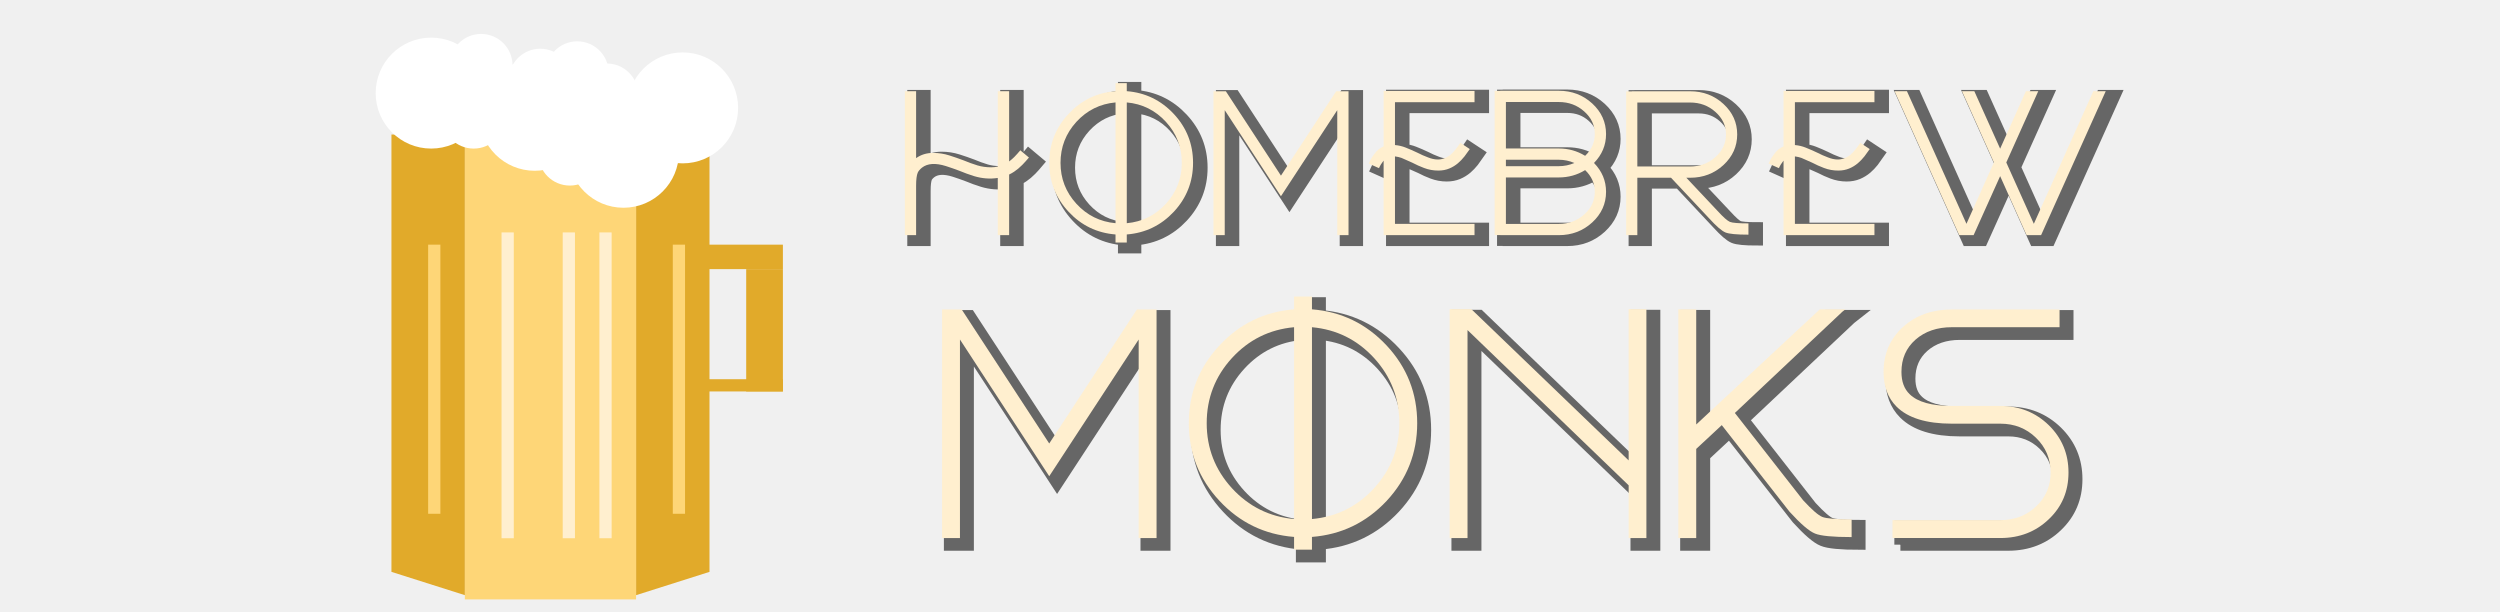
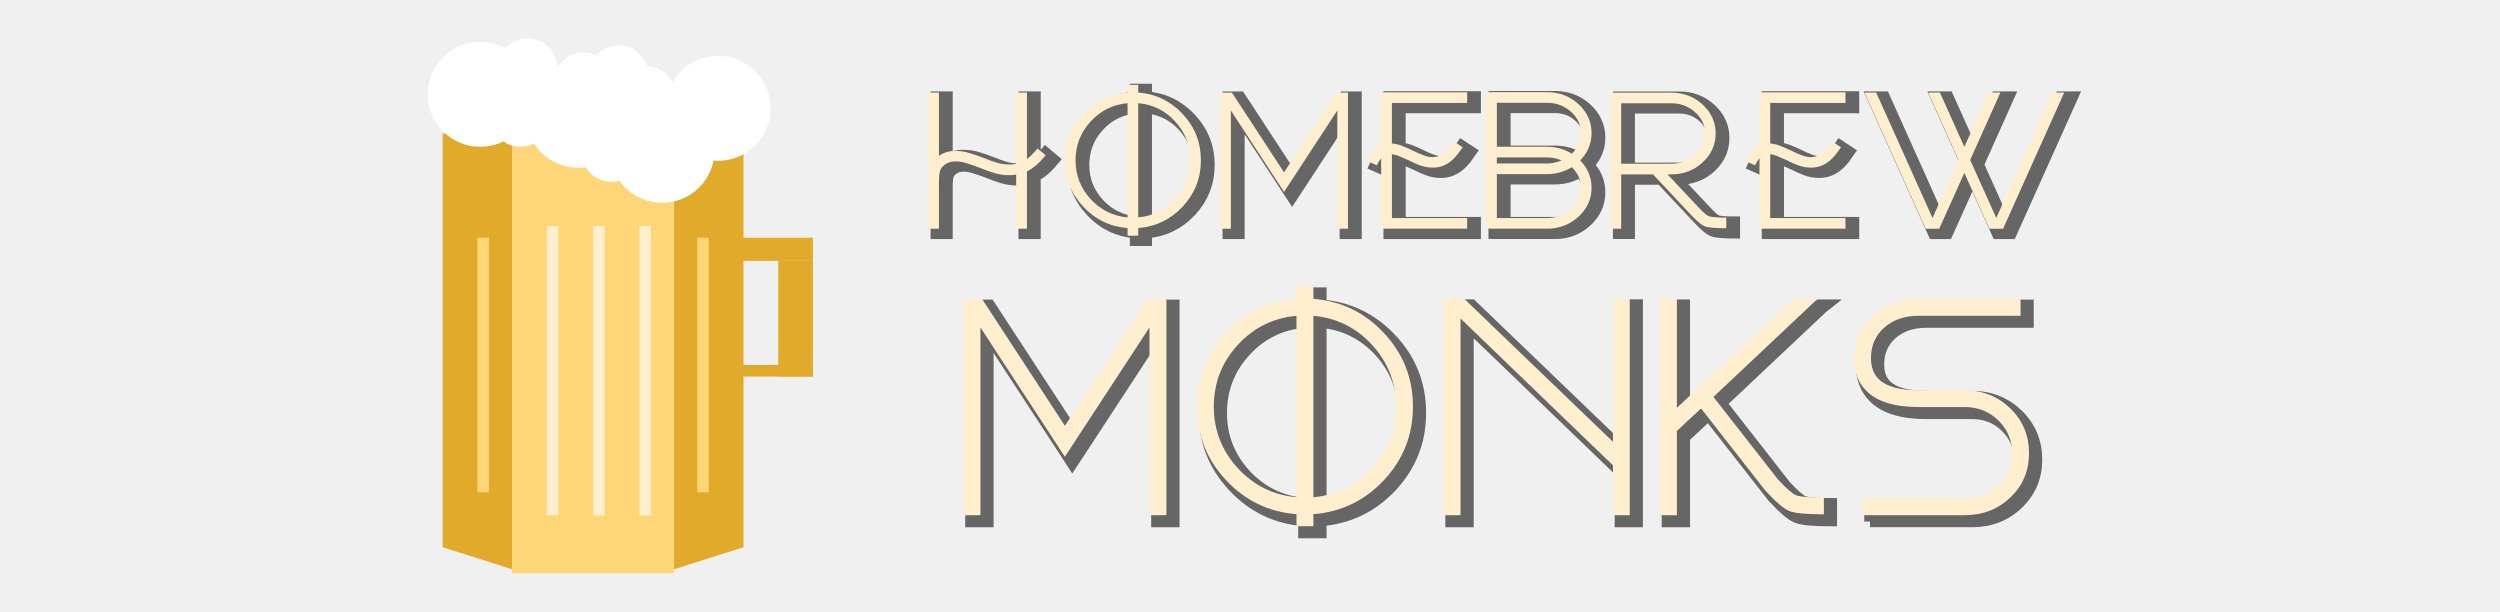
<svg xmlns="http://www.w3.org/2000/svg" version="1.1" id="Layer_1" x="0px" y="0px" width="204.369px" height="50px" viewBox="0 0 204.369 50" enable-background="new 0 0 204.369 50" xml:space="preserve">
  <g>
-     <rect x="38" y="11" fill="#FED677" width="14" height="38" />
-     <polygon fill="#E1AA2A" points="38,11 32,11 32,46.749 38,48.653  " />
-     <polygon fill="#E1AA2A" points="52,11 58,11 58,46.749 52,48.653  " />
-     <rect x="56" y="20" fill="#E1AA2A" width="8" height="2" />
-     <rect x="61" y="22" fill="#E1AA2A" width="3" height="10" />
-     <rect x="56" y="31" fill="#E1AA2A" width="8" height="1" />
-     <circle fill="#FFFFFF" cx="50.967" cy="12.448" r="4.535" />
-     <circle fill="#FFFFFF" cx="43.711" cy="9.425" r="4.535" />
-     <circle fill="#FFFFFF" cx="55.804" cy="8.82" r="4.535" />
-     <circle fill="#FFFFFF" cx="35.246" cy="7.611" r="4.535" />
-     <circle fill="#FFFFFF" cx="46.583" cy="12.6" r="2.57" />
-     <circle fill="#FFFFFF" cx="38.723" cy="9.577" r="2.57" />
-     <circle fill="#FFFFFF" cx="39.328" cy="5.344" r="2.57" />
-     <circle fill="#FFFFFF" cx="44.165" cy="6.553" r="2.57" />
-     <circle fill="#FFFFFF" cx="49.607" cy="7.762" r="2.57" />
-     <circle fill="#FFFFFF" cx="47.188" cy="5.948" r="2.57" />
-     <line fill="#FFEFCF" stroke="#FFEFCF" stroke-miterlimit="10" x1="41.5" y1="19" x2="41.5" y2="44" />
-     <line fill="#FED677" stroke="#FED677" stroke-miterlimit="10" x1="55.5" y1="20" x2="55.5" y2="42" />
-     <line fill="#FED677" stroke="#FED677" stroke-miterlimit="10" x1="35.5" y1="20" x2="35.5" y2="42" />
-     <line fill="#FFEFCF" stroke="#FFEFCF" stroke-miterlimit="10" x1="49.5" y1="19" x2="49.5" y2="44" />
-     <line fill="#FFEFCF" stroke="#FFEFCF" stroke-miterlimit="10" x1="46.5" y1="19" x2="46.5" y2="44" />
-   </g>
-   <g>
-     <path fill="#666666" stroke="#666666" stroke-width="0.99" stroke-miterlimit="10" d="M95.189,25.844v18.684h-1.462V28.298   l-7.312,11.177l-7.298-11.177v16.229h-1.462V25.844h1.605l7.155,10.954l7.168-10.954H95.189z" />
-     <path fill="#666666" stroke="#666666" stroke-width="0.99" stroke-miterlimit="10" d="M116.497,35.141   c0,2.437-0.832,4.552-2.494,6.345c-1.663,1.775-3.699,2.759-6.11,2.951v1.044h-1.462v-1.044c-2.411-0.192-4.444-1.176-6.097-2.951   c-1.671-1.793-2.507-3.908-2.507-6.345c0-2.446,0.835-4.566,2.507-6.358c1.653-1.777,3.686-2.76,6.097-2.951v-1.044h1.462v1.044   c2.411,0.191,4.447,1.179,6.11,2.963C115.666,30.579,116.497,32.694,116.497,35.141z M99.289,35.141   c0,2.036,0.687,3.808,2.062,5.313c1.375,1.497,3.068,2.337,5.079,2.52V27.293c-2.011,0.183-3.704,1.022-5.079,2.521   C99.976,31.319,99.289,33.095,99.289,35.141z M107.893,42.974c2.01-0.183,3.703-1.022,5.079-2.52   c1.375-1.506,2.063-3.277,2.063-5.313c0-2.046-0.688-3.821-2.063-5.327c-1.375-1.498-3.068-2.338-5.079-2.521V42.974z" />
-     <path fill="#666666" stroke="#666666" stroke-width="0.99" stroke-miterlimit="10" d="M135.233,25.818v18.709h-1.45v-4.309   l-13.174-12.69v16.999h-1.462V25.818h1.775l12.86,12.365V25.818H135.233z" />
-     <path fill="#666666" stroke="#666666" stroke-width="0.99" stroke-miterlimit="10" d="M148.041,41.434   c0.722,0.782,1.248,1.239,1.58,1.37c0.321,0.131,1.118,0.196,2.389,0.196v1.449c-1.532,0-2.528-0.096-2.99-0.288   c-0.479-0.19-1.174-0.787-2.088-1.788l-5.537-7.076l-2.088,1.945v7.285h-1.463V25.831h1.463v9.414l10.105-9.414h2.089l-0.248,0.195   l-8.787,8.278L148.041,41.434z" />
-     <path fill="#666666" stroke="#666666" stroke-width="0.99" stroke-miterlimit="10" d="M155.353,44.527v-1.462h8.813   c1.165,0,2.14-0.374,2.924-1.123c0.792-0.74,1.188-1.662,1.188-2.769c0-1.123-0.401-2.071-1.202-2.846   c-0.792-0.766-1.762-1.148-2.91-1.148h-3.957c-2.089,0-3.599-0.466-4.53-1.397c-0.705-0.705-1.058-1.649-1.058-2.833   c0-1.479,0.527-2.703,1.579-3.669c1.054-0.957,2.39-1.437,4.009-1.437h8.8v1.449h-8.8c-1.21,0-2.202,0.34-2.977,1.019   c-0.766,0.679-1.148,1.559-1.148,2.638c0,0.792,0.226,1.401,0.678,1.827c0.653,0.636,1.803,0.953,3.447,0.953h3.957   c1.557,0,2.876,0.522,3.955,1.567c1.079,1.053,1.619,2.346,1.619,3.877c0,1.524-0.536,2.794-1.606,3.812   c-1.069,1.028-2.394,1.541-3.968,1.541H155.353z" />
-   </g>
-   <g>
-     <path fill="#FFEFCF" d="M94.546,25.3v18.684h-1.462V27.754L85.772,38.93l-7.298-11.176v16.229h-1.462V25.3h1.605l7.155,10.954   L92.94,25.3H94.546z" />
-     <path fill="#FFEFCF" d="M115.853,34.596c0,2.438-0.831,4.553-2.494,6.346c-1.663,1.775-3.699,2.759-6.11,2.95v1.044h-1.462v-1.044   c-2.411-0.191-4.444-1.175-6.097-2.95c-1.671-1.793-2.507-3.908-2.507-6.346c0-2.446,0.835-4.565,2.507-6.358   c1.653-1.775,3.686-2.759,6.097-2.951v-1.044h1.462v1.044c2.411,0.191,4.447,1.179,6.11,2.963   C115.022,30.035,115.853,32.149,115.853,34.596z M98.645,34.596c0,2.037,0.688,3.808,2.063,5.313   c1.375,1.497,3.068,2.337,5.079,2.521V26.749c-2.011,0.183-3.704,1.022-5.079,2.52C99.333,30.775,98.645,32.551,98.645,34.596z    M107.25,42.43c2.01-0.184,3.703-1.023,5.079-2.521c1.375-1.506,2.063-3.276,2.063-5.313c0-2.045-0.688-3.82-2.063-5.327   c-1.375-1.497-3.068-2.337-5.079-2.52V42.43z" />
-     <path fill="#FFEFCF" d="M134.589,25.273v18.71h-1.45v-4.309l-13.173-12.691v17h-1.462v-18.71h1.775l12.859,12.364V25.273H134.589z" />
-     <path fill="#FFEFCF" d="M147.396,40.889c0.723,0.783,1.249,1.24,1.58,1.371c0.321,0.13,1.118,0.195,2.39,0.195v1.45   c-1.532,0-2.529-0.096-2.991-0.288c-0.479-0.19-1.174-0.787-2.088-1.789l-5.536-7.075l-2.089,1.944v7.286h-1.463V25.287h1.463V34.7   l10.105-9.414h2.089l-0.247,0.196l-8.788,8.277L147.396,40.889z" />
-     <path fill="#FFEFCF" d="M154.708,43.983v-1.463h8.813c1.166,0,2.141-0.374,2.924-1.122c0.793-0.74,1.188-1.663,1.188-2.769   c0-1.123-0.4-2.071-1.201-2.847c-0.793-0.766-1.763-1.148-2.911-1.148h-3.957c-2.089,0-3.599-0.466-4.529-1.397   c-0.706-0.705-1.059-1.649-1.059-2.833c0-1.479,0.527-2.702,1.58-3.669c1.054-0.957,2.389-1.436,4.008-1.436h8.8v1.449h-8.8   c-1.209,0-2.202,0.339-2.977,1.019c-0.766,0.678-1.148,1.558-1.148,2.637c0,0.793,0.227,1.401,0.679,1.828   c0.652,0.636,1.802,0.953,3.446,0.953h3.957c1.557,0,2.877,0.522,3.956,1.567c1.079,1.053,1.618,2.346,1.618,3.877   c0,1.523-0.535,2.794-1.606,3.812c-1.069,1.027-2.393,1.541-3.968,1.541H154.708z" />
-   </g>
-   <g>
-     <path fill="#666666" stroke="#666666" stroke-width="0.99" stroke-miterlimit="10" d="M84.807,13.274   c-0.165,0.197-0.343,0.394-0.534,0.592c-0.208,0.214-0.43,0.4-0.666,0.559c-0.121,0.083-0.26,0.162-0.419,0.238v4.958h-0.929   v-4.678c-0.636,0.099-1.28,0.05-1.932-0.148c-0.406-0.126-0.806-0.271-1.2-0.436c-0.362-0.137-0.729-0.266-1.102-0.386   c-0.855-0.269-1.51-0.225-1.965,0.131c-0.17,0.137-0.285,0.274-0.345,0.411c-0.088,0.214-0.132,0.57-0.132,1.069v4.036h-0.92V7.849   h0.92v5.474c0.4-0.285,0.86-0.427,1.381-0.427c0.466,0,0.913,0.068,1.34,0.205c0.384,0.121,0.77,0.255,1.159,0.403   c0.379,0.159,0.757,0.296,1.135,0.411c0.351,0.104,0.721,0.156,1.11,0.156c0.181,0,0.364-0.019,0.551-0.057V7.849h0.929v5.746   c0.159-0.121,0.302-0.244,0.428-0.37c0.181-0.187,0.342-0.367,0.485-0.542L84.807,13.274z" />
-     <path fill="#666666" stroke="#666666" stroke-width="0.99" stroke-miterlimit="10" d="M98.223,13.71   c0,1.534-0.523,2.866-1.57,3.995c-1.047,1.118-2.329,1.737-3.847,1.858v0.657h-0.921v-0.657c-1.518-0.121-2.797-0.74-3.839-1.858   c-1.052-1.129-1.579-2.461-1.579-3.995c0-1.54,0.526-2.874,1.579-4.003c1.042-1.118,2.321-1.737,3.839-1.857V7.191h0.921v0.658   c1.518,0.12,2.8,0.742,3.847,1.866C97.699,10.838,98.223,12.17,98.223,13.71z M87.388,13.71c0,1.283,0.433,2.398,1.298,3.346   c0.866,0.943,1.932,1.471,3.198,1.587V8.77c-1.266,0.115-2.332,0.644-3.198,1.586C87.821,11.304,87.388,12.422,87.388,13.71z    M92.805,18.643c1.266-0.116,2.332-0.644,3.198-1.587c0.866-0.948,1.299-2.063,1.299-3.346c0-1.288-0.433-2.406-1.299-3.354   c-0.866-0.942-1.932-1.472-3.198-1.586V18.643z" />
-     <path fill="#666666" stroke="#666666" stroke-width="0.99" stroke-miterlimit="10" d="M110.932,7.857v11.764h-0.92V9.402   l-4.604,7.037l-4.595-7.037v10.218h-0.92V7.857h1.011l4.505,6.897l4.513-6.897H110.932z" />
-     <path fill="#666666" stroke="#666666" stroke-width="0.99" stroke-miterlimit="10" d="M114.729,8.753v3.502   c0.307,0.028,0.597,0.096,0.871,0.206c0.318,0.126,0.633,0.263,0.946,0.411c0.296,0.153,0.592,0.285,0.888,0.394   c0.526,0.209,0.986,0.226,1.381,0.05c0.175-0.071,0.329-0.162,0.46-0.271c0.142-0.126,0.28-0.271,0.411-0.436   c0.137-0.175,0.266-0.354,0.387-0.534l0.773,0.509c-0.132,0.192-0.274,0.389-0.428,0.592c-0.176,0.219-0.356,0.408-0.542,0.567   c-0.208,0.175-0.441,0.318-0.699,0.428c-0.274,0.115-0.575,0.172-0.904,0.172c-0.406,0-0.795-0.071-1.167-0.214   c-0.324-0.12-0.646-0.266-0.97-0.436c-0.29-0.131-0.581-0.26-0.871-0.386c-0.153-0.055-0.332-0.096-0.534-0.124V18.7h6.502v0.921   H113.8v-6.092c-0.165,0.208-0.29,0.414-0.378,0.617l-0.847-0.378c0.159-0.356,0.367-0.682,0.625-0.978   c0.165-0.181,0.364-0.321,0.6-0.419V7.832h7.432v0.921H114.729z" />
-     <path fill="#666666" stroke="#666666" stroke-width="0.99" stroke-miterlimit="10" d="M131.984,11.359   c0,0.899-0.329,1.685-0.986,2.359c0.657,0.674,0.986,1.46,0.986,2.359c0,0.976-0.379,1.811-1.135,2.507   c-0.756,0.69-1.665,1.036-2.729,1.036h-4.785v-0.008h-0.46V7.824h0.46V7.815h4.785c1.063,0,1.973,0.346,2.729,1.036   C131.605,9.547,131.984,10.383,131.984,11.359z M131.064,11.359c0-0.724-0.289-1.34-0.864-1.85   c-0.575-0.515-1.269-0.772-2.079-0.772h-4.324v3.797h4.324c0.784,0,1.501,0.2,2.152,0.6C130.8,12.63,131.064,12.039,131.064,11.359   z M129.395,13.718c-0.405-0.175-0.83-0.263-1.273-0.263h-4.324v0.526h4.324C128.564,13.981,128.989,13.894,129.395,13.718z    M128.121,18.7c0.811,0,1.504-0.257,2.079-0.772c0.575-0.51,0.864-1.126,0.864-1.85c0-0.68-0.265-1.271-0.791-1.776   c-0.651,0.4-1.368,0.6-2.152,0.6h-4.324V18.7H128.121z" />
-     <path fill="#666666" stroke="#666666" stroke-width="0.99" stroke-miterlimit="10" d="M141.102,17.639   c0.465,0.51,0.803,0.809,1.011,0.896c0.208,0.082,0.712,0.123,1.512,0.123v0.92c-0.964,0-1.591-0.06-1.882-0.181   c-0.301-0.126-0.74-0.504-1.315-1.135l-3.131-3.337h-2.755v4.694h-0.913V7.865h0.47V7.857h4.76c1.062,0,1.969,0.345,2.721,1.036   c0.75,0.69,1.126,1.521,1.126,2.491c0,0.976-0.376,1.812-1.126,2.508c-0.752,0.69-1.658,1.035-2.721,1.035h-0.312L141.102,17.639z    M134.541,14.006h4.316c0.806,0,1.493-0.255,2.063-0.765c0.58-0.515,0.871-1.134,0.871-1.858c0-0.712-0.291-1.326-0.871-1.841   c-0.57-0.51-1.258-0.765-2.063-0.765h-4.316V14.006z" />
-     <path fill="#666666" stroke="#666666" stroke-width="0.99" stroke-miterlimit="10" d="M147.422,8.753v3.502   c0.307,0.028,0.598,0.096,0.872,0.206c0.317,0.126,0.633,0.263,0.945,0.411c0.295,0.153,0.592,0.285,0.887,0.394   c0.526,0.209,0.987,0.226,1.382,0.05c0.176-0.071,0.328-0.162,0.461-0.271c0.143-0.126,0.279-0.271,0.41-0.436   c0.137-0.175,0.266-0.354,0.387-0.534l0.772,0.509c-0.132,0.192-0.274,0.389-0.428,0.592c-0.175,0.219-0.356,0.408-0.543,0.567   c-0.208,0.175-0.44,0.318-0.698,0.428c-0.274,0.115-0.575,0.172-0.904,0.172c-0.405,0-0.795-0.071-1.167-0.214   c-0.323-0.12-0.647-0.266-0.971-0.436c-0.29-0.131-0.58-0.26-0.871-0.386c-0.153-0.055-0.331-0.096-0.534-0.124V18.7h6.503v0.921   h-7.432v-6.092c-0.164,0.208-0.29,0.414-0.378,0.617l-0.848-0.378c0.16-0.356,0.368-0.682,0.625-0.978   c0.165-0.181,0.365-0.321,0.601-0.419V7.832h7.432v0.921H147.422z" />
-     <path fill="#666666" stroke="#666666" stroke-width="0.99" stroke-miterlimit="10" d="M172.832,7.849l-5.285,11.771h-1.184   l-2.162-4.826l-2.17,4.826h-1.177l-5.285-11.771h1.012l4.865,10.842l2.245-5.014l-2.614-5.828h1.011l2.113,4.702l2.104-4.702h1.012   l-2.614,5.828l2.253,5.014l4.865-10.842H172.832z" />
-   </g>
-   <g>
-     <path fill="#FFEFCF" d="M84.113,12.878c-0.164,0.197-0.342,0.394-0.534,0.592c-0.208,0.214-0.431,0.4-0.666,0.559   c-0.121,0.083-0.26,0.162-0.419,0.238v4.957h-0.929v-4.677c-0.636,0.098-1.28,0.049-1.932-0.148   c-0.406-0.126-0.806-0.271-1.201-0.436c-0.362-0.137-0.729-0.266-1.102-0.386c-0.855-0.269-1.51-0.225-1.964,0.131   c-0.17,0.137-0.285,0.274-0.345,0.411c-0.088,0.213-0.132,0.57-0.132,1.068v4.036h-0.92V7.453h0.92v5.475   c0.4-0.285,0.86-0.427,1.381-0.427c0.466,0,0.913,0.068,1.34,0.206c0.384,0.121,0.77,0.255,1.159,0.402   c0.378,0.159,0.757,0.296,1.135,0.412c0.351,0.104,0.721,0.156,1.11,0.156c0.181,0,0.364-0.019,0.551-0.058V7.453h0.929v5.746   c0.159-0.121,0.302-0.244,0.427-0.37c0.181-0.186,0.343-0.367,0.485-0.542L84.113,12.878z" />
-     <path fill="#FFEFCF" d="M97.529,13.314c0,1.534-0.523,2.866-1.57,3.995c-1.047,1.118-2.33,1.737-3.848,1.858v0.657h-0.92v-0.657   c-1.518-0.121-2.798-0.74-3.839-1.858c-1.052-1.129-1.579-2.461-1.579-3.995c0-1.54,0.526-2.875,1.579-4.003   c1.041-1.118,2.321-1.738,3.839-1.858V6.795h0.92v0.658c1.518,0.12,2.801,0.743,3.848,1.866   C97.006,10.442,97.529,11.774,97.529,13.314z M86.695,13.314c0,1.282,0.433,2.397,1.299,3.345c0.866,0.943,1.932,1.472,3.198,1.587   V8.373c-1.266,0.115-2.332,0.645-3.198,1.587C87.128,10.908,86.695,12.026,86.695,13.314z M92.112,18.246   c1.266-0.115,2.332-0.644,3.198-1.587c0.866-0.948,1.299-2.063,1.299-3.345c0-1.288-0.433-2.406-1.299-3.354   c-0.866-0.942-1.932-1.472-3.198-1.587V18.246z" />
-     <path fill="#FFEFCF" d="M110.239,7.461v11.763h-0.921V9.006l-4.604,7.037l-4.595-7.037v10.218h-0.92V7.461h1.011l4.505,6.897   l4.513-6.897H110.239z" />
-     <path fill="#FFEFCF" d="M114.036,8.356v3.502c0.307,0.027,0.597,0.096,0.872,0.205c0.317,0.126,0.633,0.263,0.945,0.412   c0.296,0.153,0.592,0.285,0.888,0.394c0.525,0.208,0.986,0.225,1.381,0.049c0.175-0.071,0.329-0.161,0.46-0.271   c0.143-0.126,0.28-0.271,0.411-0.436c0.137-0.175,0.266-0.354,0.387-0.535l0.772,0.51c-0.131,0.192-0.274,0.389-0.427,0.592   c-0.176,0.22-0.356,0.409-0.542,0.567c-0.208,0.175-0.441,0.318-0.699,0.427c-0.274,0.115-0.575,0.172-0.904,0.172   c-0.406,0-0.795-0.07-1.168-0.213c-0.323-0.12-0.646-0.266-0.97-0.436c-0.29-0.132-0.581-0.26-0.871-0.386   c-0.153-0.055-0.332-0.096-0.535-0.124v5.516h6.502v0.92h-7.431v-6.091c-0.165,0.208-0.291,0.414-0.378,0.617l-0.846-0.378   c0.159-0.356,0.367-0.682,0.625-0.978c0.165-0.181,0.364-0.32,0.6-0.419V7.436h7.431v0.92H114.036z" />
-     <path fill="#FFEFCF" d="M131.291,10.962c0,0.899-0.328,1.686-0.985,2.359c0.657,0.674,0.985,1.461,0.985,2.359   c0,0.976-0.378,1.812-1.134,2.507c-0.757,0.69-1.666,1.036-2.729,1.036h-4.784v-0.008h-0.46V7.428h0.46V7.419h4.784   c1.063,0,1.973,0.345,2.729,1.036C130.913,9.151,131.291,9.987,131.291,10.962z M130.371,10.962c0-0.723-0.288-1.34-0.864-1.85   c-0.574-0.515-1.268-0.772-2.079-0.772h-4.324v3.798h4.324c0.784,0,1.502,0.2,2.153,0.6   C130.107,12.234,130.371,11.642,130.371,10.962z M128.701,13.322c-0.405-0.175-0.83-0.263-1.273-0.263h-4.324v0.526h4.324   C127.871,13.585,128.296,13.498,128.701,13.322z M127.428,18.304c0.812,0,1.505-0.257,2.079-0.773   c0.576-0.51,0.864-1.126,0.864-1.85c0-0.679-0.264-1.271-0.79-1.775c-0.651,0.4-1.369,0.6-2.153,0.6h-4.324v3.798H127.428z" />
-     <path fill="#FFEFCF" d="M140.407,17.243c0.466,0.51,0.803,0.809,1.012,0.896c0.208,0.083,0.712,0.123,1.512,0.123v0.921   c-0.964,0-1.591-0.06-1.882-0.181c-0.301-0.126-0.74-0.504-1.315-1.135l-3.132-3.337h-2.754v4.694h-0.913V7.469h0.47V7.461h4.76   c1.062,0,1.969,0.345,2.721,1.035c0.75,0.691,1.126,1.521,1.126,2.491c0,0.976-0.376,1.812-1.126,2.507   c-0.752,0.69-1.658,1.036-2.721,1.036h-0.312L140.407,17.243z M133.848,13.61h4.316c0.806,0,1.493-0.255,2.063-0.765   c0.58-0.515,0.871-1.135,0.871-1.858c0-0.712-0.291-1.326-0.871-1.841c-0.57-0.51-1.258-0.765-2.063-0.765h-4.316V13.61z" />
-     <path fill="#FFEFCF" d="M146.729,8.356v3.502c0.307,0.027,0.597,0.096,0.872,0.205c0.316,0.126,0.632,0.263,0.945,0.412   c0.295,0.153,0.592,0.285,0.887,0.394c0.526,0.208,0.987,0.225,1.382,0.049c0.176-0.071,0.328-0.161,0.46-0.271   c0.143-0.126,0.279-0.271,0.411-0.436c0.137-0.175,0.266-0.354,0.387-0.535l0.772,0.51c-0.132,0.192-0.274,0.389-0.428,0.592   c-0.175,0.22-0.356,0.409-0.543,0.567c-0.208,0.175-0.44,0.318-0.698,0.427c-0.274,0.115-0.575,0.172-0.904,0.172   c-0.405,0-0.795-0.07-1.167-0.213c-0.323-0.12-0.647-0.266-0.971-0.436c-0.29-0.132-0.58-0.26-0.871-0.386   c-0.153-0.055-0.331-0.096-0.534-0.124v5.516h6.502v0.92h-7.431v-6.091c-0.164,0.208-0.291,0.414-0.378,0.617l-0.848-0.378   c0.16-0.356,0.368-0.682,0.625-0.978c0.165-0.181,0.365-0.32,0.601-0.419V7.436h7.431v0.92H146.729z" />
-     <path fill="#FFEFCF" d="M172.139,7.453l-5.285,11.771h-1.185l-2.162-4.825l-2.17,4.825h-1.176l-5.286-11.771h1.012l4.866,10.843   l2.245-5.014l-2.614-5.829h1.011l2.112,4.702l2.104-4.702h1.012l-2.614,5.829l2.253,5.014l4.865-10.843H172.139z" />
+     <g>
+       <rect x="41.861" y="10.918" fill="#FED677" width="13.243" height="35.945" />
+       <polygon fill="#E1AA2A" points="41.861,10.918 36.187,10.918 36.187,44.734 41.861,46.534   " />
+       <polygon fill="#E1AA2A" points="55.104,10.918 60.78,10.918 60.78,44.734 55.104,46.534   " />
+       <rect x="58.889" y="19.432" fill="#E1AA2A" width="7.567" height="1.892" />
+       <rect x="63.618" y="21.323" fill="#E1AA2A" width="2.838" height="9.459" />
+       <rect x="58.889" y="29.837" fill="#E1AA2A" width="7.567" height="0.945" />
+       <circle fill="#FFFFFF" cx="54.127" cy="12.288" r="4.29" />
+       <circle fill="#FFFFFF" cx="47.264" cy="9.428" r="4.29" />
+       <circle fill="#FFFFFF" cx="58.703" cy="8.856" r="4.29" />
+       <circle fill="#FFFFFF" cx="39.257" cy="7.712" r="4.29" />
+       <circle fill="#FFFFFF" cx="49.98" cy="12.431" r="2.431" />
+       <circle fill="#FFFFFF" cx="42.546" cy="9.572" r="2.431" />
+       <circle fill="#FFFFFF" cx="43.118" cy="5.568" r="2.431" />
+       <circle fill="#FFFFFF" cx="47.693" cy="6.711" r="2.431" />
+       <circle fill="#FFFFFF" cx="52.841" cy="7.855" r="2.431" />
+       <circle fill="#FFFFFF" cx="50.553" cy="6.139" r="2.431" />
+       <line fill="none" stroke="#FFEFCF" stroke-width="0.946" stroke-miterlimit="10" x1="45.173" y1="18.485" x2="45.173" y2="42.134" />
+       <line fill="none" stroke="#FED677" stroke-width="0.946" stroke-miterlimit="10" x1="57.47" y1="19.432" x2="57.47" y2="40.242" />
+       <line fill="none" stroke="#FED677" stroke-width="0.946" stroke-miterlimit="10" x1="39.497" y1="19.432" x2="39.497" y2="40.242" />
+       <line fill="none" stroke="#FFEFCF" stroke-width="0.946" stroke-miterlimit="10" x1="52.74" y1="18.485" x2="52.74" y2="42.134" />
+       <line fill="none" stroke="#FFEFCF" stroke-width="0.946" stroke-miterlimit="10" x1="48.956" y1="18.485" x2="48.956" y2="42.134" />
+     </g>
+     <g>
+       <path fill="#666666" stroke="#666666" stroke-width="0.937" stroke-miterlimit="10" d="M95.958,24.959v17.674h-1.383V27.28    l-6.917,10.573L80.755,27.28v15.353h-1.383V24.959h1.518l6.769,10.362l6.78-10.362H95.958z" />
+       <path fill="#666666" stroke="#666666" stroke-width="0.937" stroke-miterlimit="10" d="M116.113,33.754    c0,2.306-0.786,4.306-2.358,6.002c-1.573,1.679-3.499,2.61-5.779,2.792v0.986h-1.384v-0.986c-2.28-0.182-4.204-1.113-5.768-2.792    c-1.58-1.696-2.371-3.696-2.371-6.002c0-2.313,0.79-4.318,2.371-6.013c1.563-1.682,3.487-2.612,5.768-2.792v-0.987h1.384v0.987    c2.28,0.18,4.206,1.115,5.779,2.803S116.113,31.438,116.113,33.754z M99.836,33.754c0,1.926,0.65,3.604,1.951,5.025    c1.3,1.416,2.901,2.211,4.805,2.385V26.33c-1.903,0.174-3.505,0.967-4.805,2.385C100.486,30.138,99.836,31.819,99.836,33.754z     M107.976,41.164c1.901-0.174,3.503-0.967,4.804-2.385c1.301-1.424,1.951-3.1,1.951-5.025c0-1.935-0.65-3.614-1.951-5.039    c-1.301-1.417-2.902-2.211-4.804-2.384V41.164z" />
+       <path fill="#666666" stroke="#666666" stroke-width="0.937" stroke-miterlimit="10" d="M133.837,24.936v17.697h-1.372v-4.078    l-12.462-12.003v16.081h-1.382V24.936h1.678l12.164,11.696V24.936H133.837z" />
+       <path fill="#666666" stroke="#666666" stroke-width="0.937" stroke-miterlimit="10" d="M145.952,39.706    c0.683,0.74,1.18,1.172,1.494,1.297c0.304,0.124,1.058,0.185,2.26,0.185v1.371c-1.449,0-2.392-0.091-2.828-0.272    c-0.452-0.18-1.11-0.744-1.975-1.691l-5.237-6.693l-1.976,1.84v6.892h-1.384V24.947h1.384v8.905l9.559-8.905h1.976l-0.234,0.184    l-8.312,7.832L145.952,39.706z" />
+       <path fill="#666666" stroke="#666666" stroke-width="0.937" stroke-miterlimit="10" d="M152.868,42.633v-1.384h8.337    c1.102,0,2.023-0.354,2.766-1.062c0.749-0.699,1.124-1.572,1.124-2.62c0-1.062-0.38-1.958-1.138-2.691    c-0.749-0.727-1.667-1.085-2.752-1.085h-3.743c-1.977,0-3.404-0.442-4.285-1.321c-0.667-0.667-1.001-1.561-1.001-2.68    c0-1.398,0.498-2.558,1.494-3.472c0.996-0.904,2.26-1.359,3.792-1.359h8.323v1.37h-8.323c-1.145,0-2.083,0.321-2.816,0.965    c-0.726,0.643-1.086,1.475-1.086,2.496c0,0.749,0.214,1.324,0.643,1.728c0.616,0.602,1.705,0.901,3.26,0.901h3.743    c1.473,0,2.72,0.493,3.741,1.481c1.021,0.998,1.531,2.221,1.531,3.667c0,1.441-0.507,2.644-1.52,3.606    c-1.011,0.974-2.265,1.458-3.753,1.458h-8.337V42.633z" />
+     </g>
+     <g>
+       <path fill="#FFEFCF" d="M95.35,24.444v17.675h-1.383V26.768l-6.917,10.57l-6.903-10.571v15.351h-1.383V24.444h1.519l6.768,10.362    l6.78-10.362H95.35z" />
+       <path fill="#FFEFCF" d="M115.504,33.238c0,2.307-0.785,4.307-2.359,6.002c-1.572,1.68-3.497,2.611-5.777,2.792v0.986h-1.383    v-0.986c-2.281-0.181-4.205-1.112-5.769-2.792c-1.58-1.695-2.371-3.694-2.371-6.002c0-2.313,0.79-4.317,2.371-6.013    c1.563-1.68,3.487-2.61,5.769-2.792v-0.987h1.383v0.987c2.28,0.181,4.205,1.115,5.777,2.803    C114.719,28.924,115.504,30.923,115.504,33.238z M99.227,33.238c0,1.927,0.651,3.603,1.952,5.025    c1.301,1.417,2.902,2.211,4.805,2.385V25.815c-1.902,0.173-3.504,0.968-4.805,2.385C99.878,29.624,99.227,31.304,99.227,33.238z     M107.367,40.648c1.9-0.174,3.503-0.967,4.804-2.385c1.301-1.425,1.951-3.099,1.951-5.025c0-1.935-0.651-3.614-1.951-5.038    c-1.301-1.417-2.902-2.212-4.804-2.385V40.648z" />
+       <path fill="#FFEFCF" d="M133.228,24.419v17.698h-1.371v-4.076l-12.462-12.005v16.081h-1.383V24.419h1.679l12.164,11.695V24.419    H133.228z" />
+       <path fill="#FFEFCF" d="M145.341,39.19c0.686,0.741,1.183,1.174,1.495,1.297c0.304,0.124,1.058,0.185,2.262,0.185v1.371    c-1.449,0-2.393-0.09-2.829-0.271c-0.452-0.18-1.11-0.744-1.975-1.692l-5.237-6.692l-1.976,1.839v6.892h-1.384V24.433h1.384v8.904    l9.557-8.905h1.978l-0.235,0.186l-8.312,7.829L145.341,39.19z" />
+       <path fill="#FFEFCF" d="M152.258,42.117v-1.384h8.336c1.104,0,2.026-0.353,2.766-1.061c0.75-0.699,1.124-1.574,1.124-2.62    c0-1.062-0.377-1.958-1.135-2.692c-0.75-0.726-1.669-1.086-2.755-1.086h-3.743c-1.975,0-3.404-0.441-4.283-1.322    c-0.668-0.665-1.002-1.559-1.002-2.679c0-1.398,0.498-2.556,1.494-3.472c0.998-0.905,2.26-1.358,3.791-1.358h8.325v1.371h-8.325    c-1.144,0-2.082,0.321-2.816,0.965c-0.725,0.641-1.085,1.475-1.085,2.494c0,0.751,0.215,1.324,0.643,1.729    c0.617,0.602,1.705,0.901,3.259,0.901h3.743c1.474,0,2.722,0.493,3.743,1.481c1.021,0.996,1.529,2.219,1.529,3.667    c0,1.441-0.506,2.644-1.518,3.606c-1.012,0.97-2.264,1.458-3.755,1.458H152.258L152.258,42.117z" />
+     </g>
+     <g>
+       <path fill="#666666" stroke="#666666" stroke-width="0.937" stroke-miterlimit="10" d="M86.138,13.069    c-0.156,0.187-0.325,0.372-0.506,0.56c-0.196,0.203-0.406,0.379-0.63,0.529c-0.114,0.078-0.245,0.153-0.396,0.225v4.69h-0.879    v-4.426c-0.601,0.094-1.21,0.048-1.827-0.14c-0.384-0.119-0.763-0.256-1.135-0.412c-0.343-0.13-0.689-0.252-1.043-0.365    c-0.809-0.255-1.428-0.213-1.858,0.124c-0.16,0.13-0.27,0.259-0.326,0.389c-0.083,0.202-0.125,0.539-0.125,1.011v3.818h-0.87    V7.938h0.87v5.179c0.378-0.271,0.813-0.404,1.307-0.404c0.44,0,0.863,0.063,1.268,0.193c0.363,0.115,0.729,0.241,1.096,0.382    c0.358,0.15,0.717,0.279,1.074,0.389c0.332,0.098,0.682,0.147,1.05,0.147c0.171,0,0.344-0.019,0.521-0.054V7.938h0.879v5.436    c0.151-0.114,0.286-0.231,0.405-0.351c0.171-0.177,0.323-0.347,0.459-0.513L86.138,13.069z" />
+       <path fill="#666666" stroke="#666666" stroke-width="0.937" stroke-miterlimit="10" d="M98.828,13.481    c0,1.451-0.495,2.711-1.485,3.779c-0.99,1.058-2.203,1.643-3.639,1.757v0.622h-0.872v-0.622c-1.436-0.114-2.646-0.699-3.631-1.757    c-0.995-1.068-1.494-2.328-1.494-3.779c0-1.457,0.498-2.719,1.494-3.786c0.985-1.058,2.195-1.644,3.631-1.757V7.315h0.872v0.622    c1.436,0.113,2.648,0.702,3.639,1.765C98.332,10.765,98.828,12.024,98.828,13.481z M88.579,13.481    c0,1.214,0.409,2.269,1.228,3.165c0.818,0.893,1.827,1.392,3.024,1.501V8.809c-1.197,0.108-2.206,0.609-3.024,1.5    C88.988,11.206,88.579,12.263,88.579,13.481z M93.703,18.147c1.197-0.109,2.206-0.608,3.024-1.501    c0.819-0.896,1.229-1.951,1.229-3.165c0-1.219-0.409-2.275-1.229-3.173c-0.818-0.891-1.827-1.393-3.024-1.5V18.147z" />
+       <path fill="#666666" stroke="#666666" stroke-width="0.937" stroke-miterlimit="10" d="M110.851,7.945v11.128h-0.87V9.406    l-4.354,6.656l-4.348-6.656v9.666h-0.87V7.945h0.956l4.262,6.523l4.27-6.523H110.851z" />
+       <path fill="#666666" stroke="#666666" stroke-width="0.937" stroke-miterlimit="10" d="M114.441,8.793v3.312    c0.29,0.026,0.564,0.091,0.824,0.194c0.3,0.119,0.599,0.249,0.894,0.39c0.279,0.145,0.561,0.27,0.842,0.372    c0.496,0.198,0.931,0.214,1.306,0.047c0.165-0.066,0.311-0.153,0.435-0.256c0.135-0.119,0.266-0.257,0.39-0.412    c0.129-0.166,0.251-0.335,0.365-0.505l0.732,0.48c-0.127,0.182-0.261,0.368-0.407,0.561c-0.166,0.207-0.336,0.386-0.513,0.536    c-0.196,0.166-0.416,0.301-0.661,0.405c-0.258,0.108-0.542,0.162-0.854,0.162c-0.383,0-0.752-0.067-1.103-0.202    c-0.307-0.113-0.611-0.252-0.919-0.412c-0.272-0.124-0.548-0.246-0.823-0.365c-0.145-0.053-0.314-0.091-0.505-0.117v5.219h6.15    v0.871h-7.031v-5.763c-0.156,0.196-0.274,0.392-0.357,0.583l-0.801-0.357c0.149-0.336,0.347-0.645,0.591-0.925    c0.156-0.171,0.344-0.304,0.567-0.396V7.922h7.029v0.871H114.441z" />
+       <path fill="#666666" stroke="#666666" stroke-width="0.937" stroke-miterlimit="10" d="M130.763,11.258    c0,0.851-0.311,1.594-0.933,2.231c0.622,0.638,0.933,1.381,0.933,2.231c0,0.923-0.358,1.713-1.073,2.371    c-0.716,0.652-1.574,0.98-2.582,0.98h-4.526v-0.008h-0.436V7.914h0.436V7.905h4.526c1.004,0,1.866,0.327,2.582,0.98    C130.404,9.544,130.763,10.334,130.763,11.258z M129.893,11.258c0-0.686-0.273-1.268-0.816-1.75    c-0.545-0.487-1.201-0.73-1.967-0.73h-4.091v3.592h4.091c0.741,0,1.42,0.189,2.035,0.567    C129.643,12.46,129.893,11.901,129.893,11.258z M128.314,13.489c-0.382-0.166-0.785-0.249-1.203-0.249h-4.091v0.498h4.091    C127.527,13.738,127.931,13.655,128.314,13.489z M127.109,18.202c0.768,0,1.422-0.243,1.967-0.73    c0.543-0.482,0.816-1.065,0.816-1.75c0-0.644-0.251-1.202-0.748-1.681c-0.615,0.379-1.294,0.568-2.035,0.568h-4.091v3.593H127.109    z" />
+       <path fill="#666666" stroke="#666666" stroke-width="0.937" stroke-miterlimit="10" d="M139.389,17.198    c0.439,0.482,0.759,0.766,0.955,0.848c0.197,0.077,0.675,0.116,1.432,0.116v0.87c-0.912,0-1.505-0.057-1.78-0.171    c-0.285-0.119-0.7-0.477-1.242-1.073l-2.963-3.157h-2.606v4.44h-0.863V7.953h0.445V7.945h4.502c1.004,0,1.863,0.326,2.574,0.979    c0.71,0.653,1.065,1.439,1.065,2.356c0,0.923-0.355,1.714-1.065,2.373c-0.711,0.652-1.568,0.979-2.574,0.979h-0.296    L139.389,17.198z M133.182,13.762h4.082c0.764,0,1.414-0.241,1.951-0.724c0.549-0.487,0.824-1.073,0.824-1.758    c0-0.674-0.275-1.254-0.824-1.741c-0.537-0.482-1.189-0.724-1.951-0.724h-4.082V13.762z" />
+       <path fill="#666666" stroke="#666666" stroke-width="0.937" stroke-miterlimit="10" d="M145.366,8.793v3.312    c0.291,0.026,0.566,0.091,0.825,0.194c0.299,0.119,0.599,0.249,0.894,0.39c0.279,0.145,0.56,0.27,0.839,0.372    c0.497,0.198,0.934,0.214,1.308,0.047c0.167-0.066,0.31-0.153,0.436-0.256c0.136-0.119,0.265-0.257,0.388-0.412    c0.131-0.166,0.253-0.335,0.367-0.505l0.729,0.48c-0.125,0.182-0.259,0.368-0.404,0.561c-0.166,0.207-0.337,0.386-0.514,0.536    c-0.198,0.166-0.417,0.301-0.66,0.405c-0.26,0.108-0.545,0.162-0.855,0.162c-0.384,0-0.752-0.067-1.104-0.202    c-0.305-0.113-0.611-0.252-0.918-0.412c-0.274-0.124-0.549-0.246-0.824-0.365c-0.144-0.053-0.312-0.091-0.505-0.117v5.219h6.151    v0.871h-7.03v-5.763c-0.155,0.196-0.274,0.392-0.357,0.583l-0.803-0.357c0.15-0.336,0.348-0.645,0.592-0.925    c0.156-0.171,0.344-0.304,0.568-0.396V7.922h7.03v0.871H145.366z" />
+       <path fill="#666666" stroke="#666666" stroke-width="0.937" stroke-miterlimit="10" d="M169.402,7.938l-5,11.135h-1.12    l-2.044-4.565l-2.054,4.565h-1.112l-4.999-11.135h0.957l4.602,10.256l2.123-4.743l-2.472-5.513h0.956l1.999,4.447l1.99-4.447    h0.957l-2.473,5.513l2.131,4.743l4.603-10.256H169.402z" />
+     </g>
+     <g>
+       <path fill="#FFEFCF" d="M85.48,12.694c-0.154,0.187-0.323,0.373-0.505,0.561c-0.196,0.202-0.407,0.378-0.63,0.528    c-0.114,0.078-0.246,0.153-0.396,0.226v4.688H83.07v-4.424c-0.601,0.093-1.21,0.047-1.827-0.141    c-0.384-0.119-0.763-0.256-1.136-0.412c-0.343-0.129-0.689-0.252-1.043-0.365c-0.809-0.254-1.429-0.213-1.857,0.124    c-0.161,0.13-0.27,0.26-0.326,0.389c-0.083,0.202-0.125,0.539-0.125,1.011v3.817h-0.87V7.563h0.87v5.179    c0.378-0.27,0.813-0.404,1.307-0.404c0.44,0,0.863,0.064,1.267,0.195c0.364,0.114,0.729,0.241,1.097,0.38    c0.357,0.15,0.716,0.28,1.073,0.39c0.332,0.099,0.683,0.147,1.051,0.147c0.171,0,0.344-0.018,0.521-0.055V7.563h0.879v5.435    c0.15-0.114,0.286-0.23,0.404-0.35c0.171-0.176,0.324-0.348,0.459-0.513L85.48,12.694z" />
+       <path fill="#FFEFCF" d="M98.171,13.107c0,1.451-0.494,2.711-1.484,3.778c-0.99,1.058-2.204,1.644-3.641,1.758v0.622h-0.87v-0.622    c-1.436-0.114-2.646-0.7-3.631-1.758c-0.995-1.067-1.494-2.327-1.494-3.778c0-1.457,0.498-2.72,1.494-3.787    c0.984-1.058,2.195-1.644,3.631-1.757V6.94h0.87v0.623c1.437,0.113,2.65,0.702,3.641,1.765S98.171,11.65,98.171,13.107z     M87.923,13.107c0,1.213,0.41,2.267,1.229,3.164c0.818,0.892,1.827,1.392,3.024,1.501V8.434c-1.197,0.108-2.206,0.609-3.024,1.501    C88.333,10.831,87.923,11.889,87.923,13.107z M93.047,17.772c1.198-0.109,2.206-0.609,3.025-1.501    c0.819-0.897,1.229-1.951,1.229-3.164c0-1.219-0.409-2.276-1.229-3.173c-0.819-0.892-1.827-1.393-3.025-1.501V17.772z" />
+       <path fill="#FFEFCF" d="M110.194,7.57v11.127h-0.872V9.032l-4.355,6.656l-4.347-6.656v9.665h-0.87V7.57h0.956l4.262,6.524    l4.27-6.524H110.194z" />
+       <path fill="#FFEFCF" d="M113.786,8.417v3.312c0.29,0.025,0.564,0.091,0.824,0.194c0.301,0.119,0.599,0.249,0.894,0.39    c0.281,0.145,0.56,0.27,0.841,0.373c0.497,0.196,0.933,0.212,1.307,0.046c0.165-0.067,0.311-0.152,0.435-0.257    c0.136-0.119,0.266-0.256,0.389-0.412c0.13-0.165,0.252-0.335,0.366-0.506l0.729,0.482c-0.124,0.182-0.259,0.368-0.402,0.56    c-0.168,0.209-0.338,0.388-0.514,0.537c-0.196,0.165-0.417,0.301-0.662,0.403c-0.258,0.109-0.543,0.163-0.854,0.163    c-0.385,0-0.752-0.066-1.105-0.202c-0.306-0.113-0.61-0.251-0.917-0.412c-0.275-0.125-0.551-0.246-0.824-0.365    c-0.145-0.052-0.313-0.091-0.506-0.117v5.218h6.15v0.87h-7.03v-5.762c-0.155,0.197-0.275,0.392-0.356,0.584l-0.802-0.357    c0.15-0.337,0.348-0.646,0.591-0.925c0.156-0.172,0.345-0.304,0.569-0.396V7.547h7.029v0.87H113.786z" />
+       <path fill="#FFEFCF" d="M130.107,10.882c0,0.851-0.311,1.595-0.932,2.231c0.621,0.638,0.932,1.383,0.932,2.232    c0,0.923-0.357,1.714-1.072,2.371c-0.717,0.652-1.576,0.979-2.581,0.979h-4.526v-0.008h-0.434V7.539h0.434V7.531h4.526    c1.004,0,1.866,0.326,2.581,0.979C129.75,9.169,130.107,9.96,130.107,10.882z M129.237,10.882c0-0.684-0.272-1.267-0.817-1.75    c-0.543-0.486-1.199-0.729-1.966-0.729h-4.09v3.593h4.09c0.741,0,1.421,0.188,2.036,0.566    C128.987,12.085,129.237,11.525,129.237,10.882z M127.658,13.114c-0.384-0.165-0.785-0.248-1.204-0.248h-4.09v0.497h4.09    C126.873,13.363,127.274,13.281,127.658,13.114z M126.454,17.827c0.769,0,1.423-0.243,1.966-0.731    c0.545-0.482,0.817-1.065,0.817-1.75c0-0.642-0.25-1.202-0.747-1.679c-0.615,0.379-1.295,0.567-2.036,0.567h-4.09v3.593H126.454z" />
+       <path fill="#FFEFCF" d="M138.73,16.823c0.441,0.482,0.76,0.766,0.957,0.848c0.197,0.079,0.674,0.117,1.431,0.117v0.871    c-0.912,0-1.505-0.058-1.78-0.172c-0.285-0.119-0.699-0.477-1.244-1.073l-2.962-3.157h-2.604v4.44h-0.865V7.578h0.445V7.57h4.503    c1.005,0,1.862,0.327,2.574,0.979c0.709,0.653,1.066,1.438,1.066,2.355c0,0.924-0.357,1.715-1.066,2.372    c-0.712,0.652-1.567,0.979-2.574,0.979h-0.294L138.73,16.823z M132.527,13.387h4.082c0.762,0,1.412-0.241,1.951-0.723    c0.549-0.487,0.824-1.074,0.824-1.759c0-0.673-0.275-1.254-0.824-1.741c-0.539-0.482-1.189-0.724-1.951-0.724h-4.082V13.387z" />
+       <path fill="#FFEFCF" d="M144.711,8.417v3.312c0.29,0.025,0.564,0.091,0.824,0.194c0.299,0.119,0.599,0.249,0.894,0.39    c0.278,0.145,0.561,0.27,0.84,0.373c0.496,0.196,0.933,0.212,1.308,0.046c0.166-0.067,0.311-0.152,0.435-0.257    c0.136-0.119,0.264-0.256,0.39-0.412c0.129-0.165,0.251-0.335,0.365-0.506l0.729,0.482c-0.125,0.182-0.258,0.368-0.405,0.56    c-0.165,0.209-0.335,0.388-0.514,0.537c-0.196,0.165-0.414,0.301-0.66,0.403c-0.259,0.109-0.543,0.163-0.854,0.163    c-0.384,0-0.752-0.066-1.104-0.202c-0.305-0.113-0.612-0.251-0.919-0.412c-0.273-0.125-0.548-0.246-0.823-0.365    c-0.145-0.052-0.312-0.091-0.505-0.117v5.218h6.15v0.87h-7.029v-5.762c-0.155,0.197-0.275,0.392-0.357,0.584l-0.802-0.357    c0.15-0.337,0.348-0.646,0.591-0.925c0.156-0.172,0.345-0.304,0.568-0.396V7.547h7.029v0.87H144.711z" />
+       <path fill="#FFEFCF" d="M168.747,7.563l-4.999,11.134h-1.122l-2.045-4.564l-2.053,4.564h-1.112l-5-11.134h0.958l4.603,10.256    l2.123-4.742l-2.473-5.514h0.957l1.997,4.447l1.99-4.447h0.958l-2.473,5.514l2.133,4.742l4.601-10.256H168.747z" />
+     </g>
  </g>
</svg>
